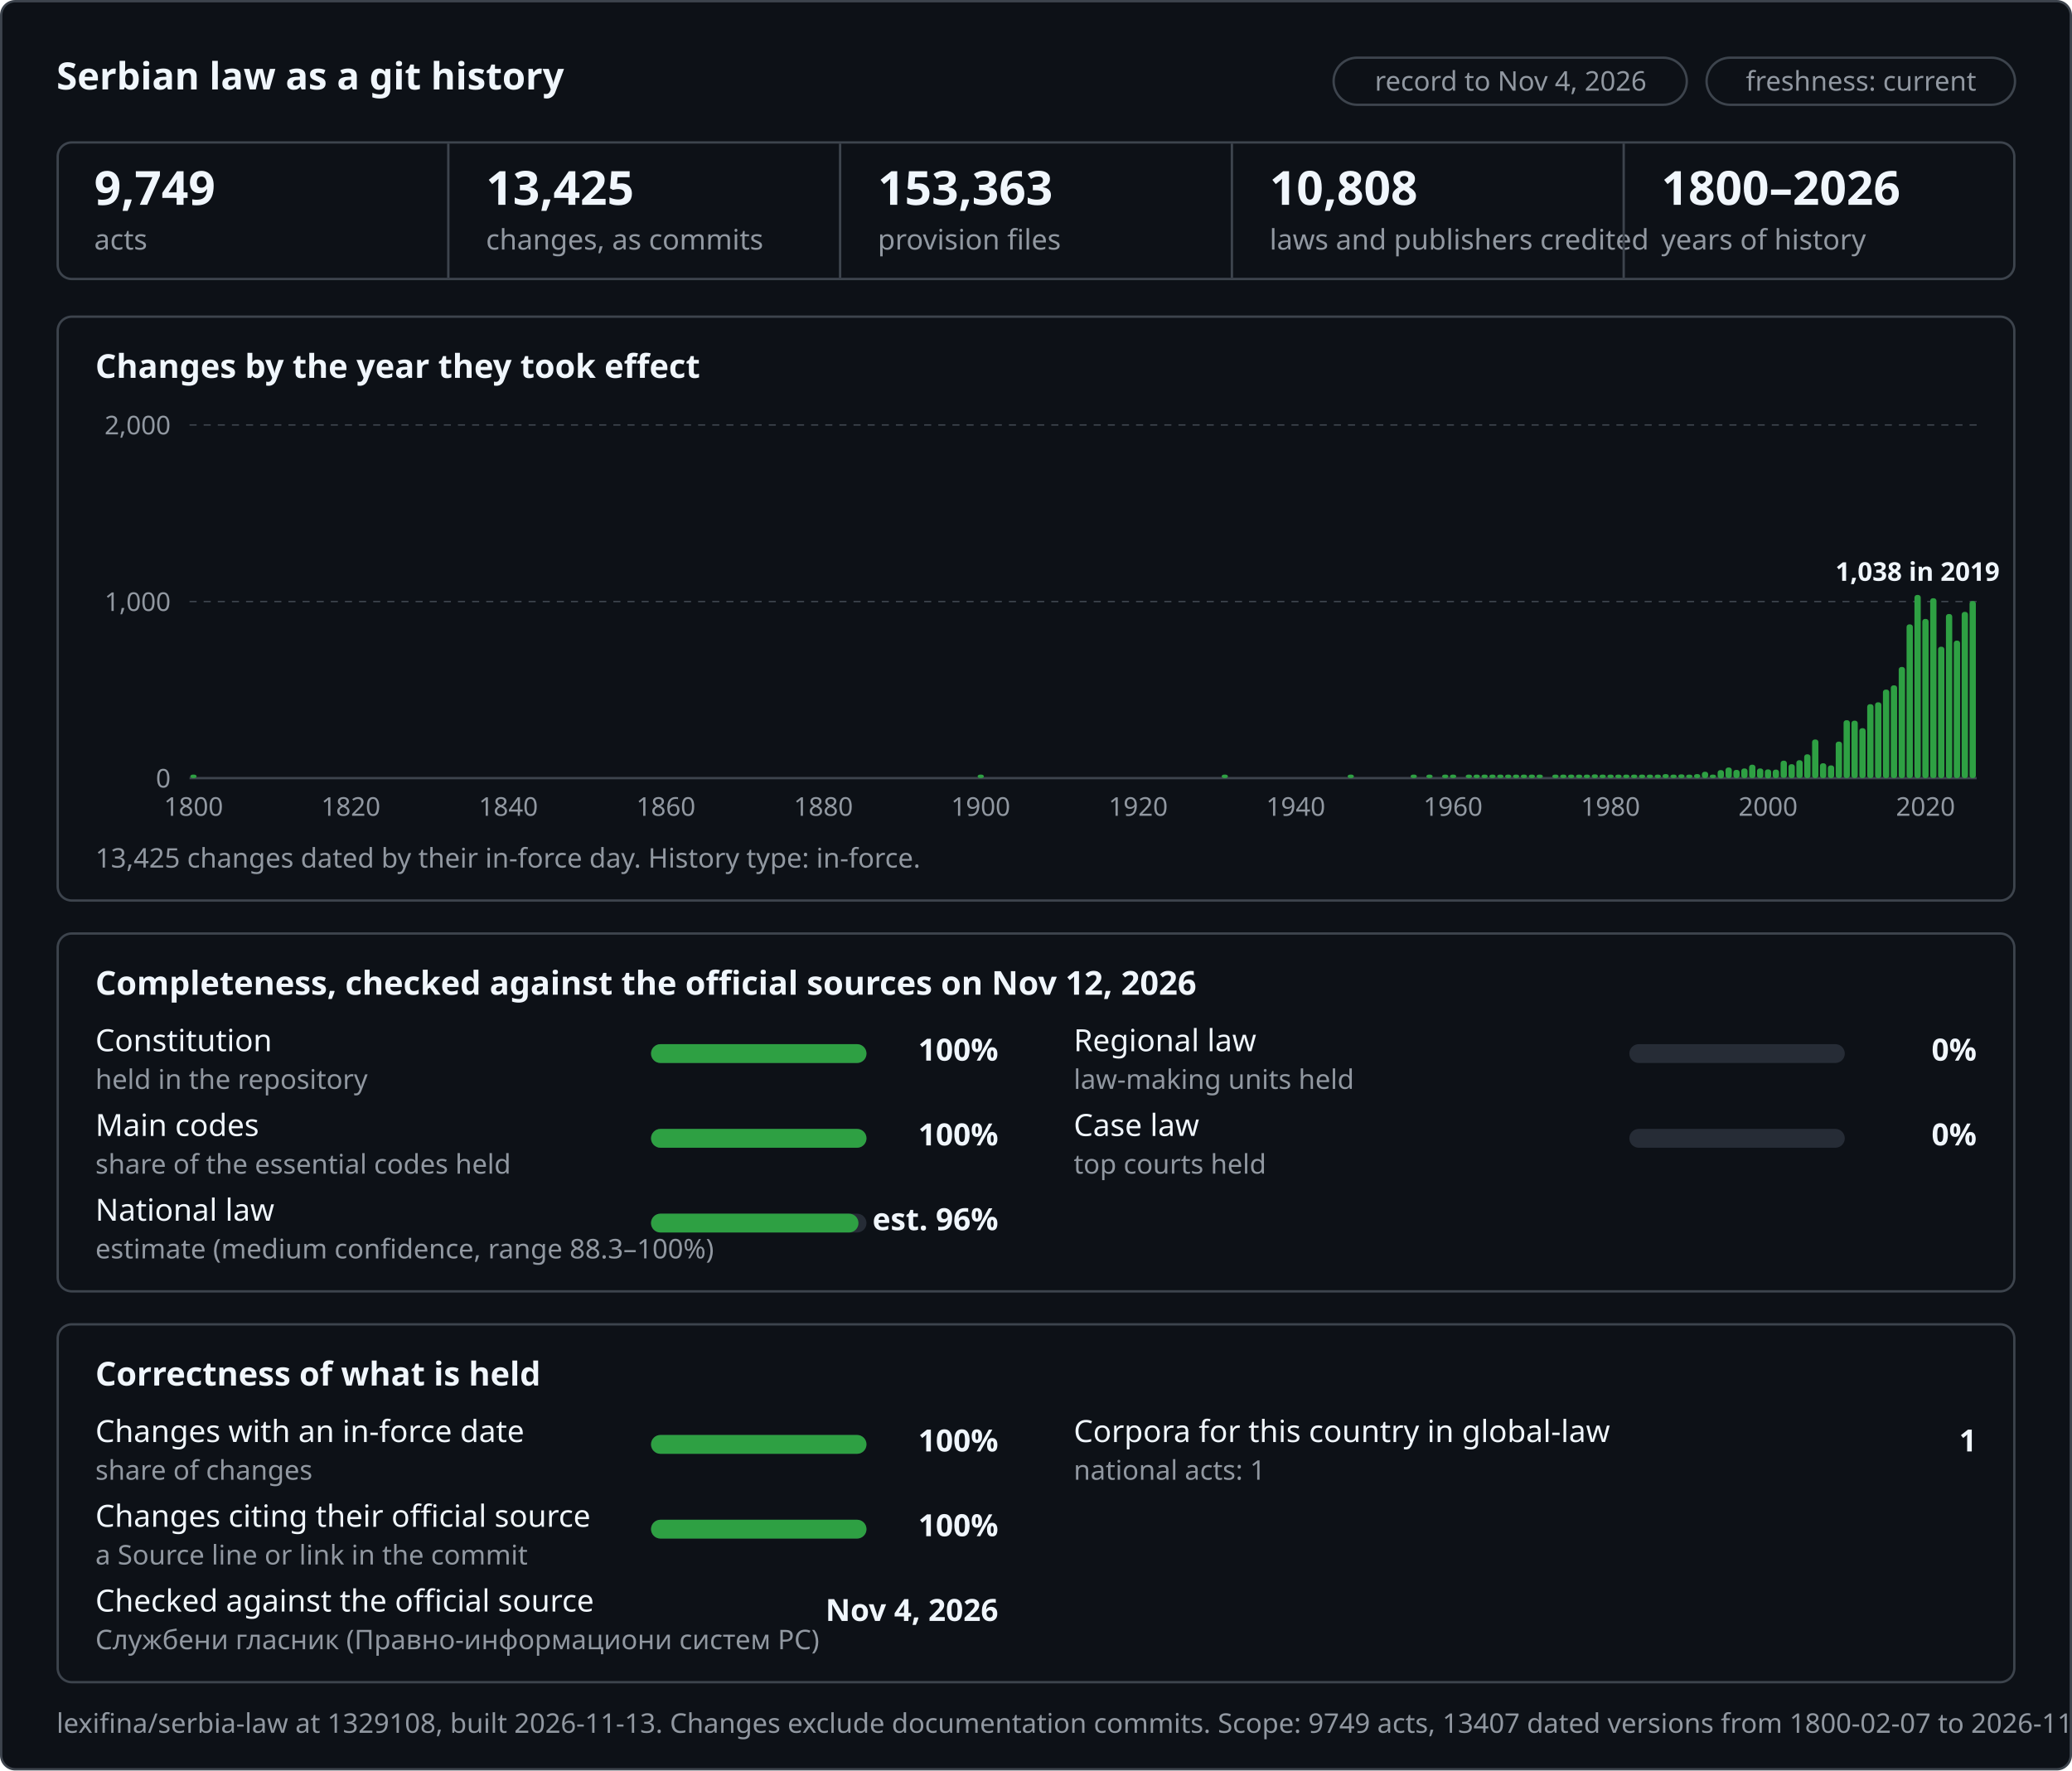
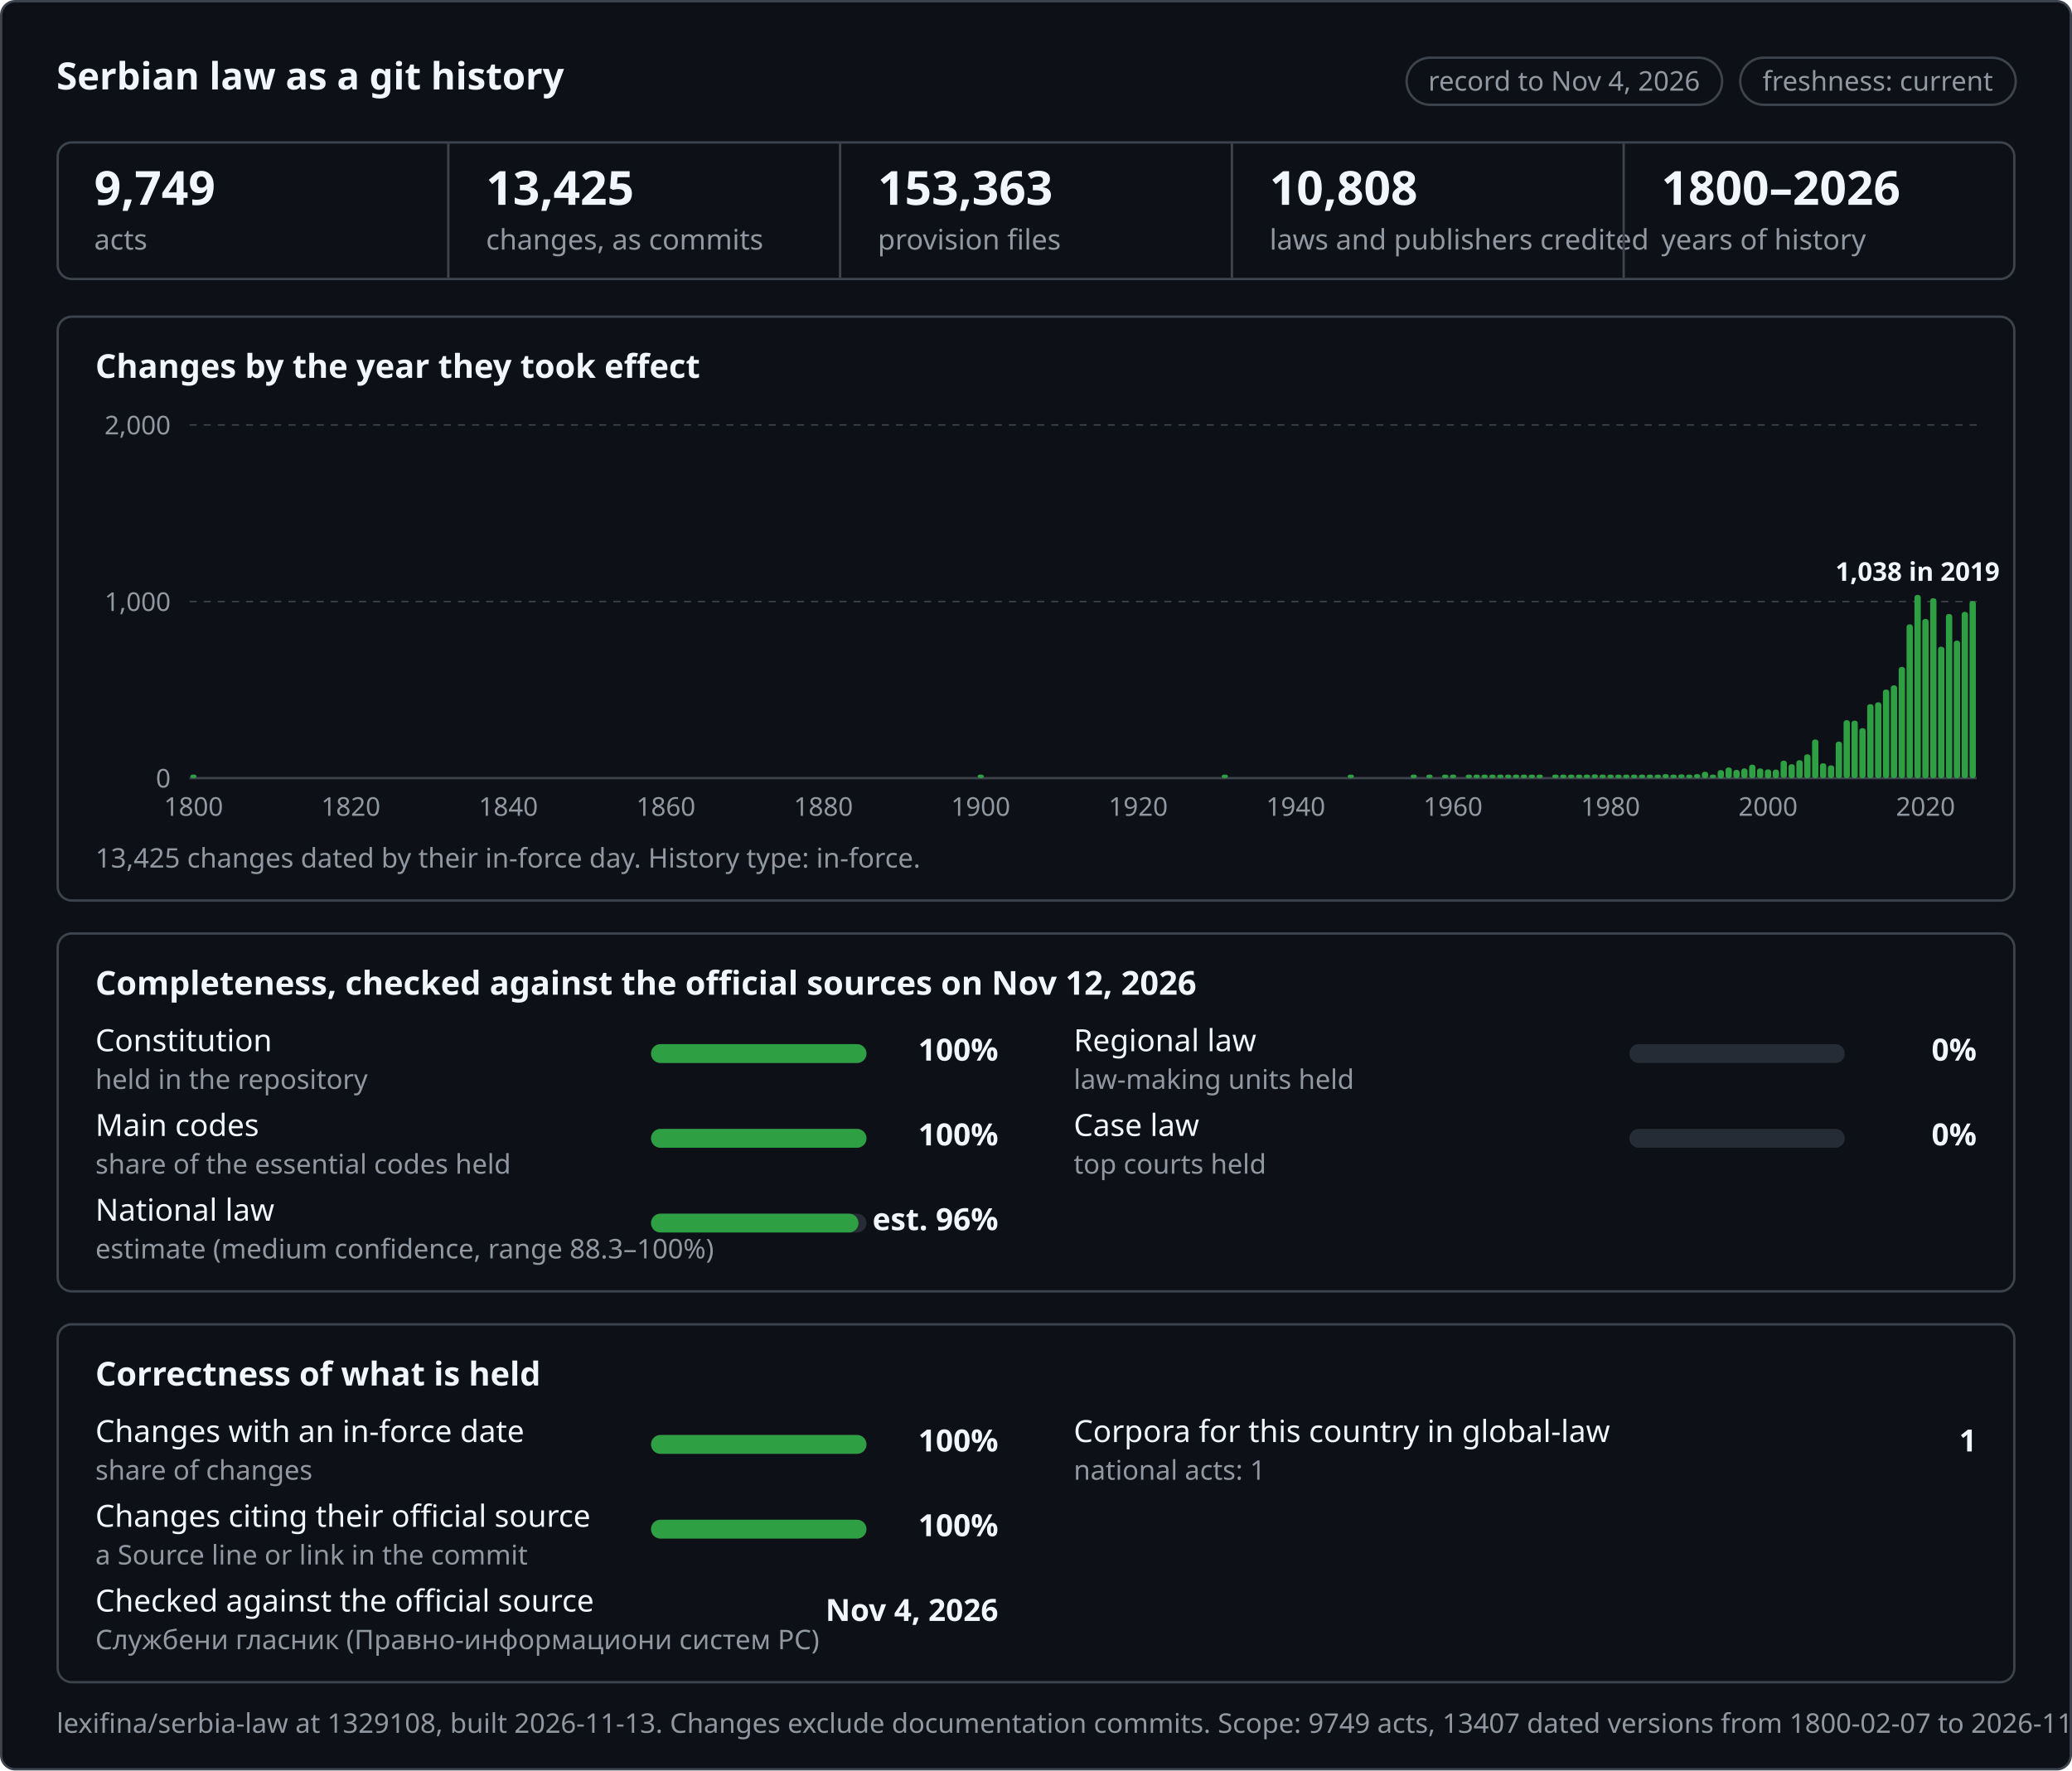
<svg xmlns="http://www.w3.org/2000/svg" width="880" height="752" viewBox="0 0 880 752" font-family="-apple-system,BlinkMacSystemFont,Segoe UI,Noto Sans,Helvetica,Arial,sans-serif">
  <rect x="0.5" y="0.5" width="879" height="751" rx="6" fill="#0d1117" stroke="#3d444d" />
  <text x="24" y="38" font-size="16" font-weight="600" fill="#f0f6fc">Serbian law as a git history</text>
-   <rect x="566.4" y="24.5" width="150" height="20" rx="10" fill="none" stroke="#3d444d" />
-   <text x="641.6" y="38.5" font-size="11.5" font-weight="500" text-anchor="middle" fill="#9198a1">record to Nov 4, 2026</text>
-   <rect x="724.8" y="24.5" width="131" height="20" rx="10" fill="none" stroke="#3d444d" />
-   <text x="790.4" y="38.5" font-size="11.5" font-weight="500" text-anchor="middle" fill="#9198a1">freshness: current</text>
+   <rect x="597.4" y="24.5" width="134" height="20" rx="10" fill="none" stroke="#3d444d" />
+   <text x="664.3" y="38.5" font-size="11.5" font-weight="500" text-anchor="middle" fill="#9198a1">record to Nov 4, 2026</text>
+   <rect x="739.1" y="24.5" width="117" height="20" rx="10" fill="none" stroke="#3d444d" />
+   <text x="797.5" y="38.5" font-size="11.5" font-weight="500" text-anchor="middle" fill="#9198a1">freshness: current</text>
  <rect x="24.5" y="60.5" width="831" height="58" rx="6" fill="#0d1117" stroke="#3d444d" />
  <text x="40.0" y="87" font-size="20" font-weight="600" fill="#f0f6fc">9,749</text>
  <text x="40.0" y="106" font-size="12" fill="#9198a1">acts</text>
  <line x1="190.4" y1="61" x2="190.4" y2="118" stroke="#3d444d" />
  <text x="206.4" y="87" font-size="20" font-weight="600" fill="#f0f6fc">13,425</text>
  <text x="206.4" y="106" font-size="12" fill="#9198a1">changes, as commits</text>
  <line x1="356.8" y1="61" x2="356.8" y2="118" stroke="#3d444d" />
  <text x="372.8" y="87" font-size="20" font-weight="600" fill="#f0f6fc">153,363</text>
  <text x="372.8" y="106" font-size="12" fill="#9198a1">provision files</text>
  <line x1="523.2" y1="61" x2="523.2" y2="118" stroke="#3d444d" />
  <text x="539.2" y="87" font-size="20" font-weight="600" fill="#f0f6fc">10,808</text>
-   <text x="539.2" y="106" font-size="12" fill="#9198a1">laws and publishers credited</text>
+   <text x="539.2" y="106" font-size="12" fill="#9198a1" textLength="142" lengthAdjust="spacingAndGlyphs">laws and publishers credited</text>
  <line x1="689.6" y1="61" x2="689.6" y2="118" stroke="#3d444d" />
  <text x="705.6" y="87" font-size="20" font-weight="600" fill="#f0f6fc">1800–2026</text>
  <text x="705.6" y="106" font-size="12" fill="#9198a1">years of history</text>
  <rect x="24.5" y="134.5" width="831" height="248" rx="6" fill="#0d1117" stroke="#3d444d" />
  <text x="40.5" y="160.5" font-size="14" font-weight="600" fill="#f0f6fc">Changes by the year they took effect</text>
  <line x1="80.5" y1="330.5" x2="839.5" y2="330.5" stroke="#3d444d" stroke-width="1" />
  <text x="72.5" y="334.5" font-size="11" text-anchor="end" fill="#9198a1">0</text>
  <line x1="80.5" y1="255.5" x2="839.5" y2="255.5" stroke="#3d444d" stroke-width="0.6" stroke-dasharray="3 3" />
  <text x="72.5" y="259.5" font-size="11" text-anchor="end" fill="#9198a1">1,000</text>
  <line x1="80.5" y1="180.5" x2="839.5" y2="180.5" stroke="#3d444d" stroke-width="0.6" stroke-dasharray="3 3" />
  <text x="72.5" y="184.5" font-size="11" text-anchor="end" fill="#9198a1">2,000</text>
  <rect x="80.83" y="329.0" width="2.67" height="1.5" rx="1.1" fill="#2ea043" />
  <text x="82.2" y="346.5" font-size="11" text-anchor="middle" fill="#9198a1">1800</text>
  <text x="149.0" y="346.5" font-size="11" text-anchor="middle" fill="#9198a1">1820</text>
  <text x="215.9" y="346.5" font-size="11" text-anchor="middle" fill="#9198a1">1840</text>
  <text x="282.8" y="346.5" font-size="11" text-anchor="middle" fill="#9198a1">1860</text>
  <text x="349.7" y="346.5" font-size="11" text-anchor="middle" fill="#9198a1">1880</text>
  <rect x="415.20" y="329.0" width="2.67" height="1.5" rx="1.1" fill="#2ea043" />
  <text x="416.5" y="346.5" font-size="11" text-anchor="middle" fill="#9198a1">1900</text>
  <text x="483.4" y="346.5" font-size="11" text-anchor="middle" fill="#9198a1">1920</text>
  <rect x="518.85" y="329.0" width="2.67" height="1.5" rx="1.1" fill="#2ea043" />
  <text x="550.3" y="346.5" font-size="11" text-anchor="middle" fill="#9198a1">1940</text>
  <rect x="572.35" y="329.0" width="2.67" height="1.5" rx="1.1" fill="#2ea043" />
  <rect x="599.09" y="329.0" width="2.67" height="1.5" rx="1.1" fill="#2ea043" />
  <rect x="605.78" y="329.0" width="2.67" height="1.5" rx="1.1" fill="#2ea043" />
  <rect x="612.47" y="329.0" width="2.67" height="1.5" rx="1.1" fill="#2ea043" />
  <rect x="615.81" y="329.0" width="2.67" height="1.5" rx="1.1" fill="#2ea043" />
  <text x="617.1" y="346.5" font-size="11" text-anchor="middle" fill="#9198a1">1960</text>
  <rect x="622.50" y="329.0" width="2.67" height="1.5" rx="1.1" fill="#2ea043" />
  <rect x="625.84" y="329.0" width="2.67" height="1.5" rx="1.1" fill="#2ea043" />
  <rect x="629.19" y="329.0" width="2.67" height="1.5" rx="1.1" fill="#2ea043" />
  <rect x="632.53" y="329.0" width="2.67" height="1.5" rx="1.1" fill="#2ea043" />
  <rect x="635.87" y="329.0" width="2.67" height="1.5" rx="1.1" fill="#2ea043" />
  <rect x="639.22" y="329.0" width="2.67" height="1.5" rx="1.1" fill="#2ea043" />
  <rect x="642.56" y="329.0" width="2.67" height="1.5" rx="1.1" fill="#2ea043" />
  <rect x="645.90" y="329.0" width="2.67" height="1.5" rx="1.1" fill="#2ea043" />
  <rect x="649.25" y="329.0" width="2.67" height="1.5" rx="1.1" fill="#2ea043" />
  <rect x="652.59" y="329.0" width="2.67" height="1.5" rx="1.1" fill="#2ea043" />
  <rect x="659.28" y="329.0" width="2.67" height="1.5" rx="1.1" fill="#2ea043" />
  <rect x="662.62" y="329.0" width="2.67" height="1.5" rx="1.1" fill="#2ea043" />
  <rect x="665.97" y="329.0" width="2.67" height="1.5" rx="1.1" fill="#2ea043" />
  <rect x="669.31" y="329.0" width="2.67" height="1.5" rx="1.1" fill="#2ea043" />
  <rect x="672.65" y="329.0" width="2.67" height="1.5" rx="1.1" fill="#2ea043" />
  <rect x="676.00" y="328.9" width="2.67" height="1.6" rx="1.1" fill="#2ea043" />
  <rect x="679.34" y="329.0" width="2.67" height="1.5" rx="1.1" fill="#2ea043" />
  <rect x="682.68" y="329.0" width="2.67" height="1.5" rx="1.1" fill="#2ea043" />
  <text x="684.0" y="346.5" font-size="11" text-anchor="middle" fill="#9198a1">1980</text>
  <rect x="686.03" y="329.0" width="2.67" height="1.5" rx="1.1" fill="#2ea043" />
  <rect x="689.37" y="329.0" width="2.67" height="1.5" rx="1.1" fill="#2ea043" />
  <rect x="692.72" y="329.0" width="2.67" height="1.5" rx="1.1" fill="#2ea043" />
  <rect x="696.06" y="329.0" width="2.67" height="1.5" rx="1.1" fill="#2ea043" />
  <rect x="699.40" y="329.0" width="2.67" height="1.5" rx="1.1" fill="#2ea043" />
  <rect x="702.75" y="329.0" width="2.67" height="1.5" rx="1.1" fill="#2ea043" />
  <rect x="706.09" y="328.8" width="2.67" height="1.7" rx="1.1" fill="#2ea043" />
  <rect x="709.43" y="329.0" width="2.67" height="1.5" rx="1.1" fill="#2ea043" />
  <rect x="712.78" y="328.9" width="2.67" height="1.6" rx="1.1" fill="#2ea043" />
  <rect x="716.12" y="329.0" width="2.67" height="1.5" rx="1.1" fill="#2ea043" />
  <rect x="719.46" y="328.8" width="2.67" height="1.7" rx="1.1" fill="#2ea043" />
  <rect x="722.81" y="327.8" width="2.67" height="2.7" rx="1.1" fill="#2ea043" />
  <rect x="726.15" y="329.0" width="2.67" height="1.5" rx="1.1" fill="#2ea043" />
  <rect x="729.50" y="327.1" width="2.67" height="3.5" rx="1.1" fill="#2ea043" />
  <rect x="732.84" y="326.0" width="2.67" height="4.5" rx="1.1" fill="#2ea043" />
  <rect x="736.18" y="327.0" width="2.67" height="3.5" rx="1.1" fill="#2ea043" />
  <rect x="739.53" y="326.4" width="2.67" height="4.1" rx="1.1" fill="#2ea043" />
  <rect x="742.87" y="324.8" width="2.67" height="5.7" rx="1.1" fill="#2ea043" />
  <rect x="746.21" y="326.4" width="2.67" height="4.1" rx="1.1" fill="#2ea043" />
  <rect x="749.56" y="326.8" width="2.67" height="3.8" rx="1.1" fill="#2ea043" />
  <text x="750.9" y="346.5" font-size="11" text-anchor="middle" fill="#9198a1">2000</text>
  <rect x="752.90" y="326.9" width="2.67" height="3.6" rx="1.1" fill="#2ea043" />
  <rect x="756.24" y="323.1" width="2.67" height="7.3" rx="1.1" fill="#2ea043" />
  <rect x="759.59" y="324.6" width="2.67" height="5.9" rx="1.1" fill="#2ea043" />
  <rect x="762.93" y="322.9" width="2.67" height="7.6" rx="1.1" fill="#2ea043" />
  <rect x="766.27" y="320.4" width="2.67" height="10.1" rx="1.1" fill="#2ea043" />
  <rect x="769.62" y="314.1" width="2.67" height="16.4" rx="1.1" fill="#2ea043" />
  <rect x="772.96" y="324.2" width="2.67" height="6.3" rx="1.1" fill="#2ea043" />
  <rect x="776.31" y="325.1" width="2.67" height="5.4" rx="1.1" fill="#2ea043" />
  <rect x="779.65" y="315.0" width="2.67" height="15.5" rx="1.1" fill="#2ea043" />
  <rect x="782.99" y="305.9" width="2.67" height="24.6" rx="1.1" fill="#2ea043" />
  <rect x="786.34" y="306.1" width="2.67" height="24.4" rx="1.1" fill="#2ea043" />
  <rect x="789.68" y="309.3" width="2.67" height="21.2" rx="1.1" fill="#2ea043" />
  <rect x="793.02" y="299.1" width="2.67" height="31.4" rx="1.1" fill="#2ea043" />
  <rect x="796.37" y="298.3" width="2.67" height="32.2" rx="1.1" fill="#2ea043" />
  <rect x="799.71" y="292.9" width="2.67" height="37.6" rx="1.1" fill="#2ea043" />
  <rect x="803.05" y="291.1" width="2.67" height="39.4" rx="1.1" fill="#2ea043" />
  <rect x="806.40" y="283.3" width="2.67" height="47.2" rx="1.1" fill="#2ea043" />
  <rect x="809.74" y="265.2" width="2.67" height="65.3" rx="1.1" fill="#2ea043" />
  <rect x="813.09" y="252.7" width="2.67" height="77.8" rx="1.1" fill="#2ea043" />
  <text x="814.4" y="246.7" font-size="11" font-weight="600" text-anchor="middle" fill="#f0f6fc">1,038 in 2019</text>
  <rect x="816.43" y="262.9" width="2.67" height="67.6" rx="1.1" fill="#2ea043" />
  <text x="817.8" y="346.5" font-size="11" text-anchor="middle" fill="#9198a1">2020</text>
  <rect x="819.77" y="254.1" width="2.67" height="76.4" rx="1.1" fill="#2ea043" />
  <rect x="823.12" y="274.7" width="2.67" height="55.8" rx="1.1" fill="#2ea043" />
  <rect x="826.46" y="260.8" width="2.67" height="69.8" rx="1.1" fill="#2ea043" />
  <rect x="829.80" y="272.1" width="2.67" height="58.4" rx="1.1" fill="#2ea043" />
  <rect x="833.15" y="259.9" width="2.67" height="70.6" rx="1.1" fill="#2ea043" />
  <rect x="836.49" y="255.3" width="2.67" height="75.2" rx="1.1" fill="#2ea043" />
  <text x="40.5" y="368.5" font-size="11.5" fill="#9198a1">13,425 changes dated by their in-force day. History type: in-force.</text>
  <rect x="24.5" y="396.5" width="831" height="152" rx="6" fill="#0d1117" stroke="#3d444d" />
  <text x="40.5" y="422.5" font-size="14" font-weight="600" fill="#f0f6fc">Completeness, checked against the official sources on Nov 12, 2026</text>
  <text x="40.5" y="446.5" font-size="13" fill="#f0f6fc">Constitution</text>
  <text x="40.5" y="462.5" font-size="11.5" fill="#9198a1">held in the repository</text>
  <g>
    <rect x="276.5" y="443.5" width="91.5" height="8" rx="4" fill="#262c36" />
    <rect x="276.5" y="443.5" width="91.5" height="8" rx="4" fill="#2ea043" />
  </g>
  <text x="424.0" y="450.5" font-size="13" font-weight="600" text-anchor="end" fill="#f0f6fc">100%</text>
  <text x="40.5" y="482.5" font-size="13" fill="#f0f6fc">Main codes</text>
  <text x="40.5" y="498.5" font-size="11.5" fill="#9198a1">share of the essential codes held</text>
  <g>
    <rect x="276.5" y="479.5" width="91.5" height="8" rx="4" fill="#262c36" />
    <rect x="276.5" y="479.5" width="91.5" height="8" rx="4" fill="#2ea043" />
  </g>
  <text x="424.0" y="486.5" font-size="13" font-weight="600" text-anchor="end" fill="#f0f6fc">100%</text>
  <text x="40.5" y="518.5" font-size="13" fill="#f0f6fc">National law</text>
  <text x="40.5" y="534.5" font-size="11.5" fill="#9198a1">estimate (medium confidence, range 88.3–100%)</text>
  <g>
    <rect x="276.5" y="515.5" width="91.5" height="8" rx="4" fill="#262c36" />
    <rect x="276.5" y="515.5" width="88.1" height="8" rx="4" fill="#2ea043" />
  </g>
  <text x="424.0" y="522.5" font-size="13" font-weight="600" text-anchor="end" fill="#f0f6fc">est. 96%</text>
  <text x="456.0" y="446.5" font-size="13" fill="#f0f6fc">Regional law</text>
  <text x="456.0" y="462.5" font-size="11.5" fill="#9198a1">law-making units held</text>
  <g>
    <rect x="692.0" y="443.5" width="91.5" height="8" rx="4" fill="#262c36" />
  </g>
  <text x="839.5" y="450.5" font-size="13" font-weight="600" text-anchor="end" fill="#f0f6fc">0%</text>
  <text x="456.0" y="482.5" font-size="13" fill="#f0f6fc">Case law</text>
  <text x="456.0" y="498.5" font-size="11.5" fill="#9198a1">top courts held</text>
  <g>
    <rect x="692.0" y="479.5" width="91.5" height="8" rx="4" fill="#262c36" />
  </g>
  <text x="839.5" y="486.5" font-size="13" font-weight="600" text-anchor="end" fill="#f0f6fc">0%</text>
  <rect x="24.5" y="562.5" width="831" height="152" rx="6" fill="#0d1117" stroke="#3d444d" />
  <text x="40.5" y="588.5" font-size="14" font-weight="600" fill="#f0f6fc">Correctness of what is held</text>
  <text x="40.5" y="612.5" font-size="13" fill="#f0f6fc">Changes with an in-force date</text>
  <text x="40.5" y="628.5" font-size="11.5" fill="#9198a1">share of changes</text>
  <g>
    <rect x="276.5" y="609.5" width="91.5" height="8" rx="4" fill="#262c36" />
    <rect x="276.5" y="609.5" width="91.5" height="8" rx="4" fill="#2ea043" />
  </g>
  <text x="424.0" y="616.5" font-size="13" font-weight="600" text-anchor="end" fill="#f0f6fc">100%</text>
  <text x="40.5" y="648.5" font-size="13" fill="#f0f6fc">Changes citing their official source</text>
  <text x="40.5" y="664.5" font-size="11.5" fill="#9198a1">a Source line or link in the commit</text>
  <g>
    <rect x="276.5" y="645.5" width="91.5" height="8" rx="4" fill="#262c36" />
    <rect x="276.5" y="645.5" width="91.5" height="8" rx="4" fill="#2ea043" />
  </g>
  <text x="424.0" y="652.5" font-size="13" font-weight="600" text-anchor="end" fill="#f0f6fc">100%</text>
  <text x="40.5" y="684.5" font-size="13" fill="#f0f6fc">Checked against the official source</text>
  <text x="40.5" y="700.5" font-size="11.5" fill="#9198a1">Службени гласник (Правно-информациони систем РС)</text>
  <text x="424.0" y="688.5" font-size="13" font-weight="600" text-anchor="end" fill="#f0f6fc">Nov 4, 2026</text>
  <text x="456.0" y="612.5" font-size="13" fill="#f0f6fc">Corpora for this country in global-law</text>
  <text x="456.0" y="628.5" font-size="11.5" fill="#9198a1">national acts: 1</text>
  <text x="839.5" y="616.5" font-size="13" font-weight="600" text-anchor="end" fill="#f0f6fc">1</text>
-   <text x="24" y="736" font-size="11.5" fill="#9198a1">lexifina/serbia-law at 1329108, built 2026-11-13. Changes exclude documentation commits. Scope: 9749 acts, 13407 dated versions from 1800-02-07 to 2026-11-01</text>
+   <text x="24" y="736" font-size="11.5" fill="#9198a1" textLength="832" lengthAdjust="spacingAndGlyphs">lexifina/serbia-law at 1329108, built 2026-11-13. Changes exclude documentation commits. Scope: 9749 acts, 13407 dated versions from 1800-02-07 to 2026-11-01</text>
</svg>
